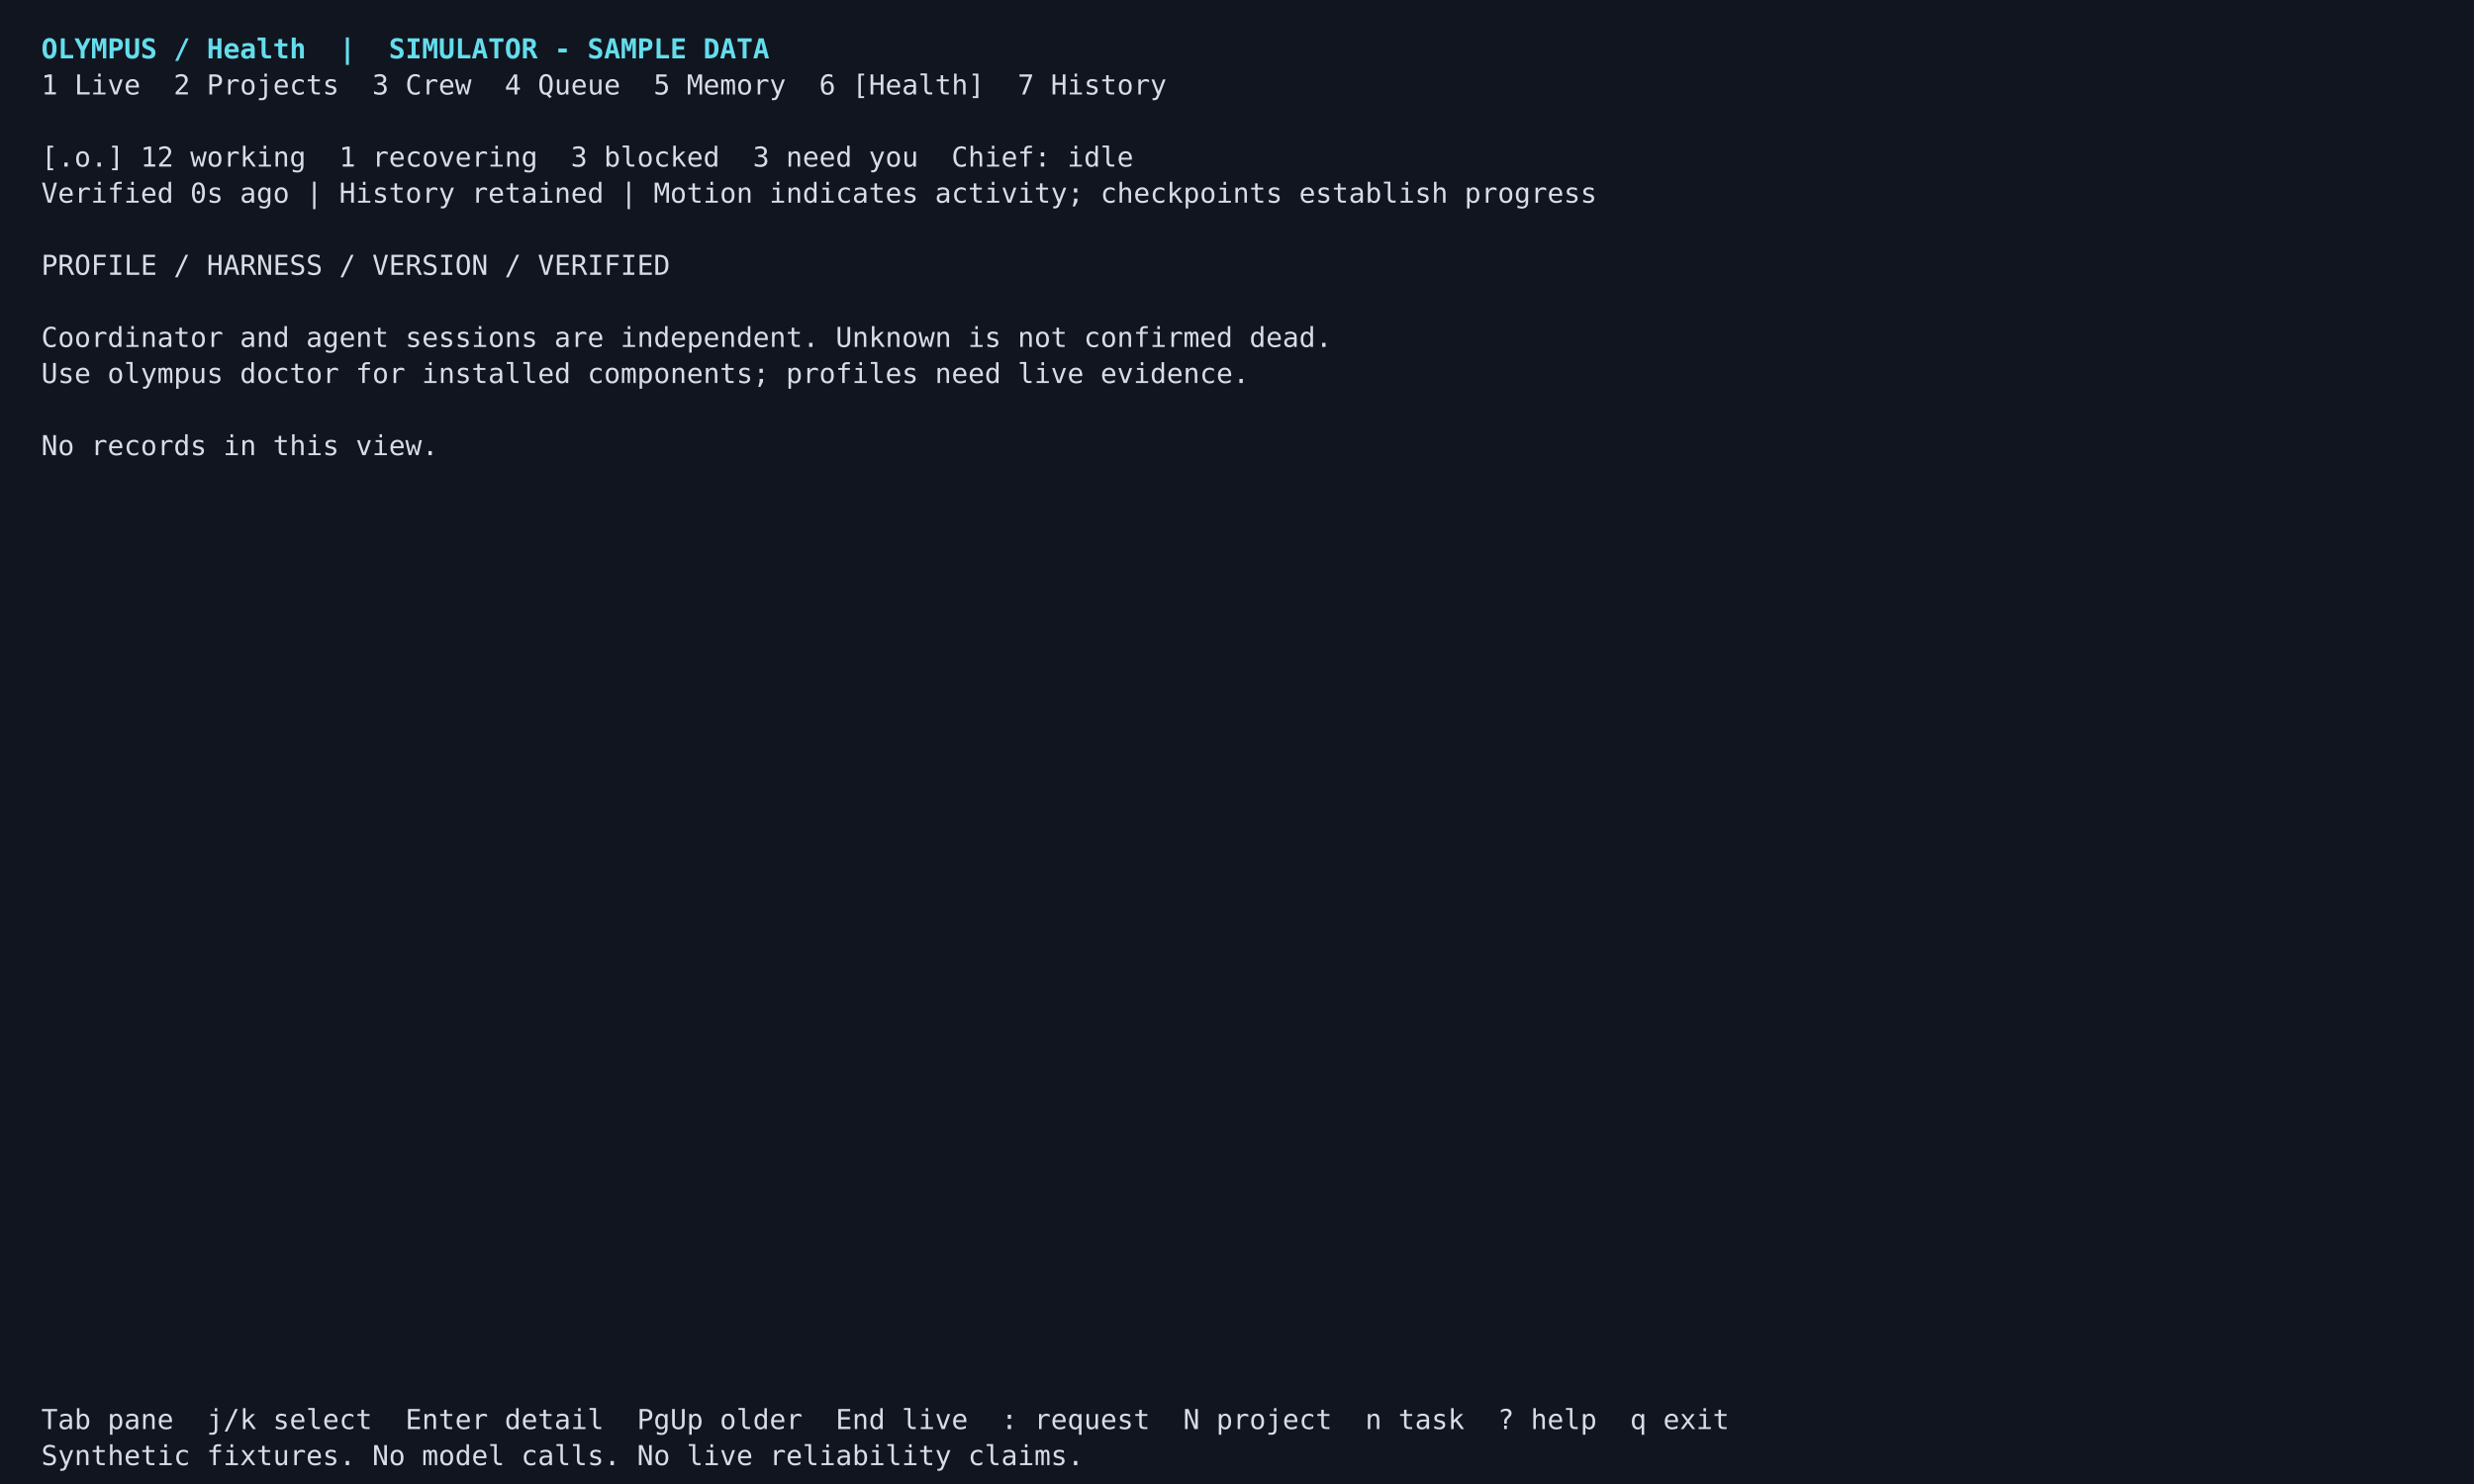
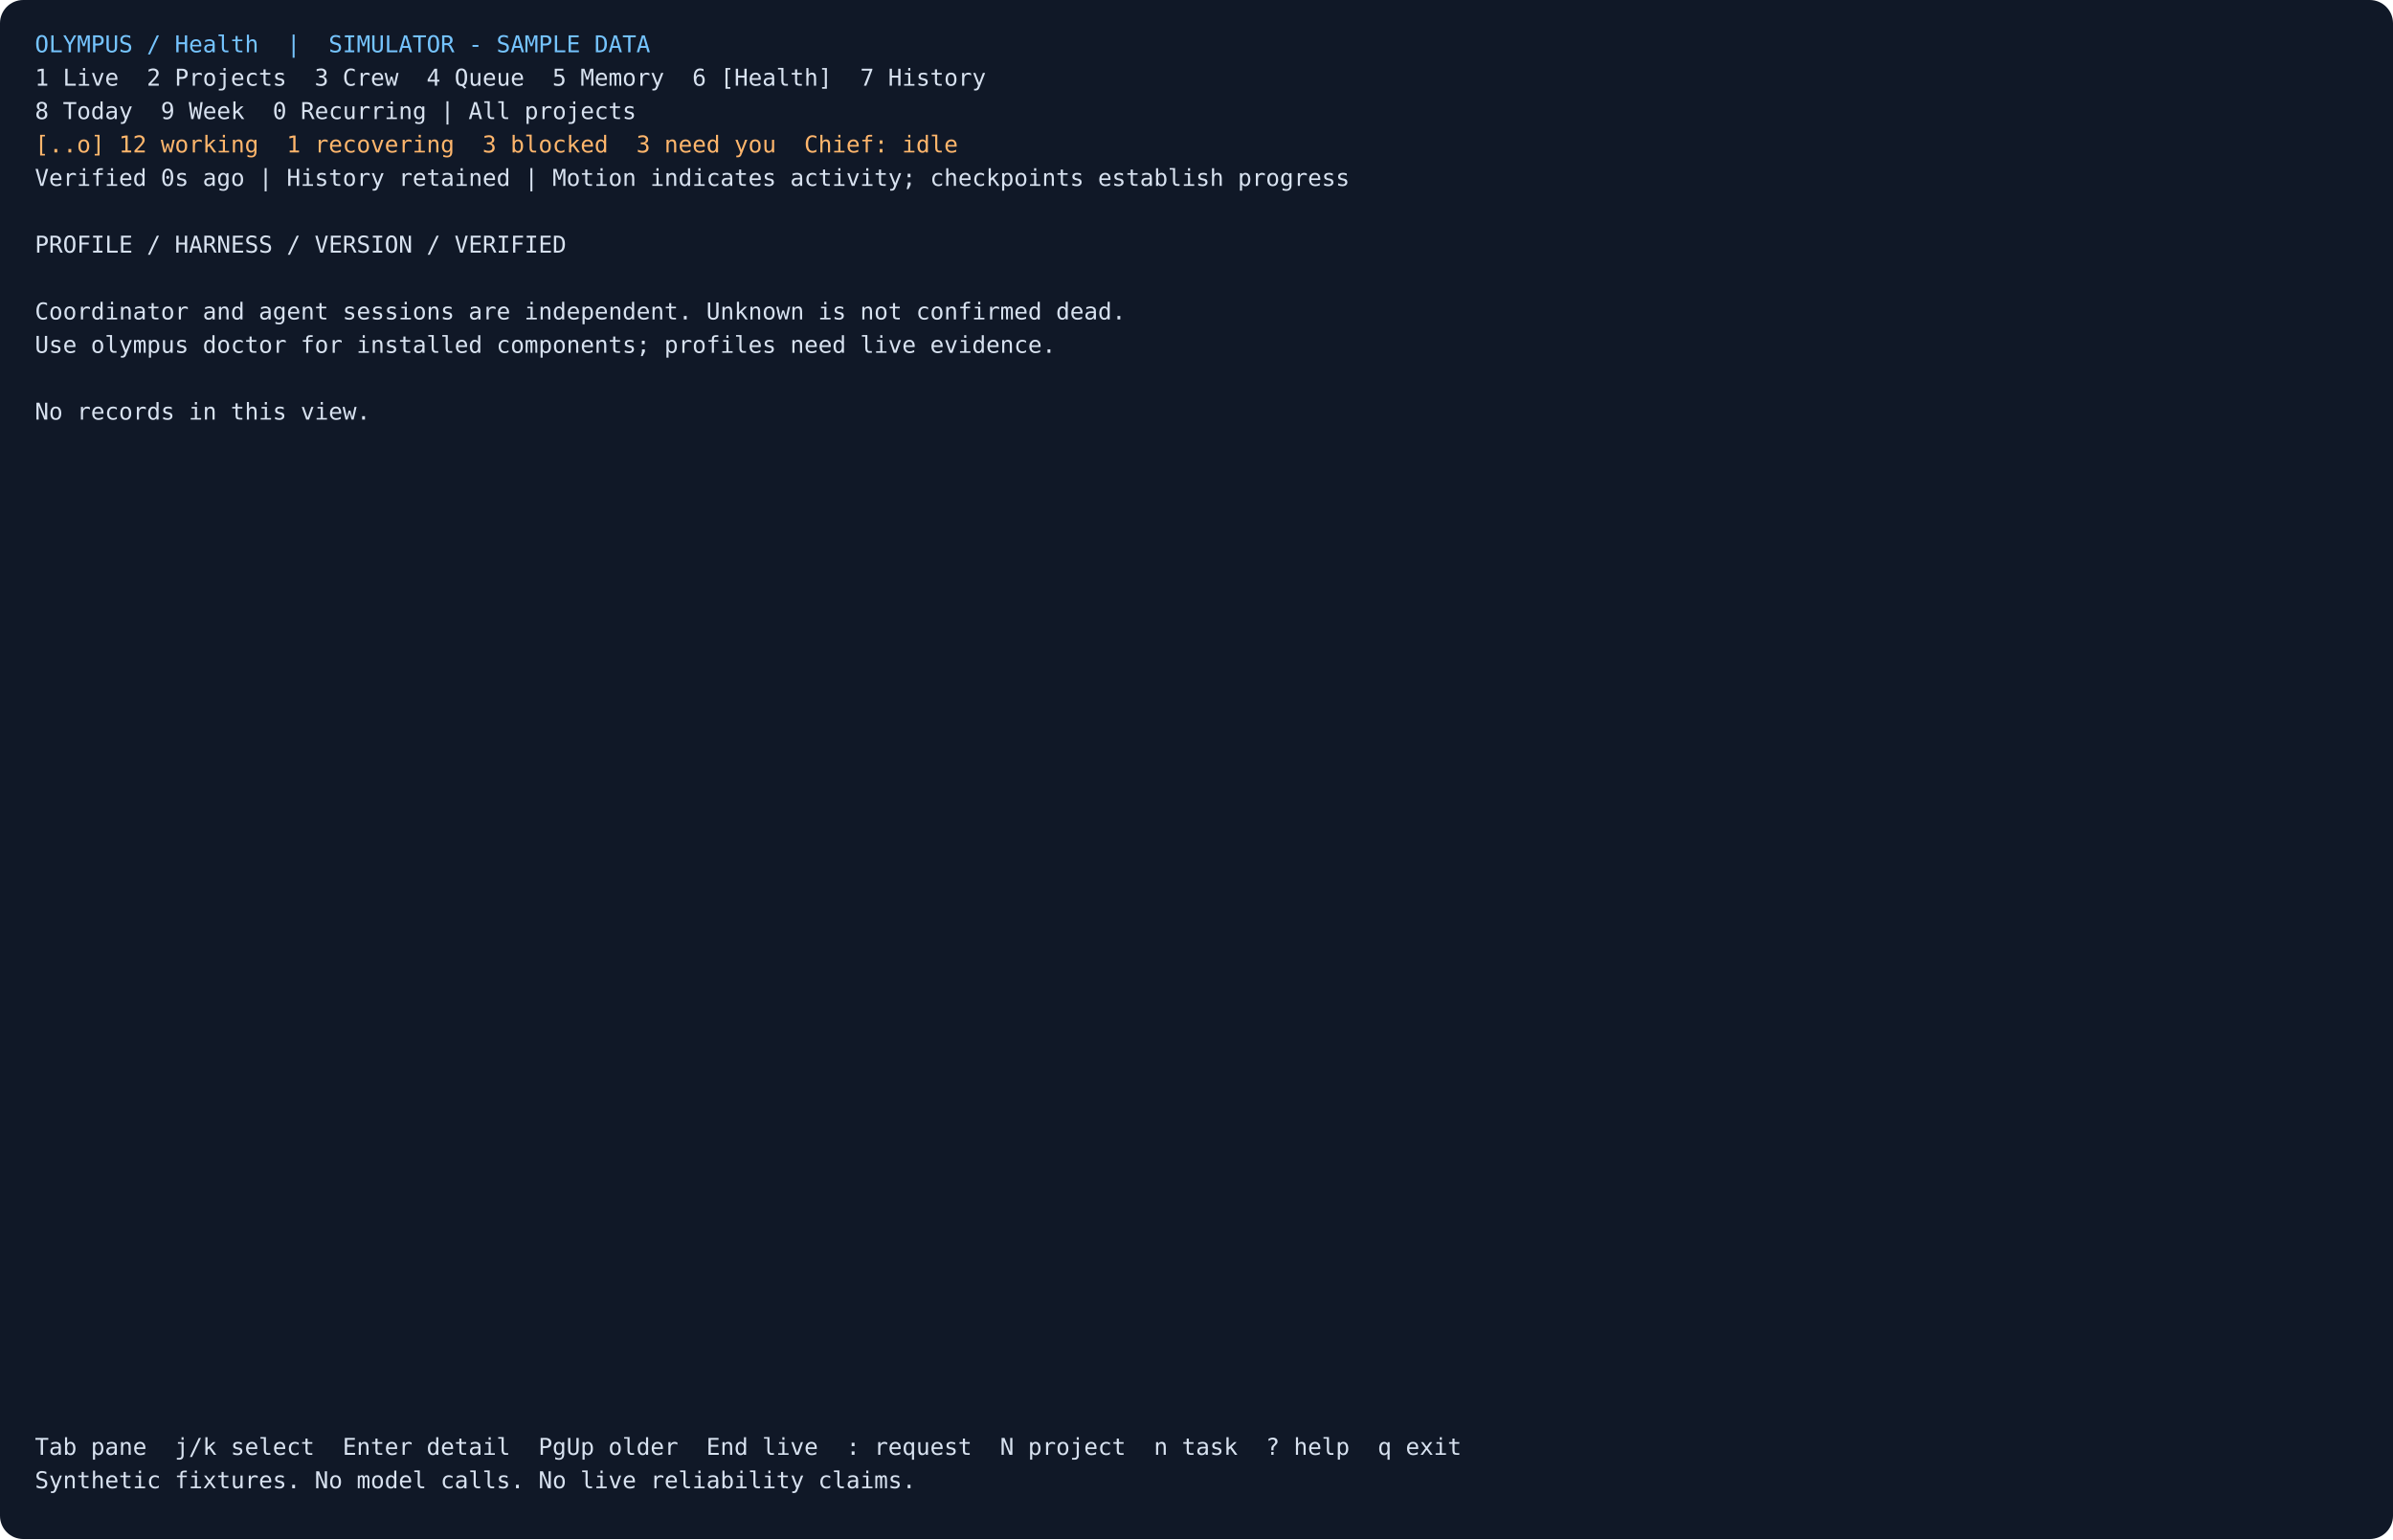
- <svg xmlns="http://www.w3.org/2000/svg" width="1440" height="864" viewBox="0 0 1440 864">
-   <rect width="1440" height="864" fill="#10151f" />
-   <g font-family="DejaVu Sans Mono,monospace" font-size="16">
-     <text x="24" y="34" fill="#64ddec" font-weight="bold" xml:space="preserve">OLYMPUS / Health  |  SIMULATOR - SAMPLE DATA                                                                                                    </text>
-     <text x="24" y="55" fill="#d7dce5" xml:space="preserve">1 Live  2 Projects  3 Crew  4 Queue  5 Memory  6 [Health]  7 History                                                                            </text>
-     <text x="24" y="76" fill="#d7dce5" xml:space="preserve" />
-     <text x="24" y="97" fill="#d7dce5" xml:space="preserve">[.o.] 12 working  1 recovering  3 blocked  3 need you  Chief: idle</text>
-     <text x="24" y="118" fill="#d7dce5" xml:space="preserve">Verified 0s ago | History retained | Motion indicates activity; checkpoints establish progress</text>
-     <text x="24" y="139" fill="#d7dce5" xml:space="preserve" />
-     <text x="24" y="160" fill="#d7dce5" xml:space="preserve">PROFILE / HARNESS / VERSION / VERIFIED</text>
-     <text x="24" y="181" fill="#d7dce5" xml:space="preserve" />
-     <text x="24" y="202" fill="#d7dce5" xml:space="preserve">Coordinator and agent sessions are independent. Unknown is not confirmed dead.</text>
-     <text x="24" y="223" fill="#d7dce5" xml:space="preserve">Use olympus doctor for installed components; profiles need live evidence.</text>
-     <text x="24" y="244" fill="#d7dce5" xml:space="preserve" />
-     <text x="24" y="265" fill="#d7dce5" xml:space="preserve">No records in this view.</text>
-     <text x="24" y="286" fill="#d7dce5" xml:space="preserve" />
-     <text x="24" y="307" fill="#d7dce5" xml:space="preserve" />
-     <text x="24" y="328" fill="#d7dce5" xml:space="preserve" />
-     <text x="24" y="349" fill="#d7dce5" xml:space="preserve" />
-     <text x="24" y="370" fill="#d7dce5" xml:space="preserve" />
-     <text x="24" y="391" fill="#d7dce5" xml:space="preserve" />
-     <text x="24" y="412" fill="#d7dce5" xml:space="preserve" />
-     <text x="24" y="433" fill="#d7dce5" xml:space="preserve" />
-     <text x="24" y="454" fill="#d7dce5" xml:space="preserve" />
-     <text x="24" y="475" fill="#d7dce5" xml:space="preserve" />
-     <text x="24" y="496" fill="#d7dce5" xml:space="preserve" />
-     <text x="24" y="517" fill="#d7dce5" xml:space="preserve" />
-     <text x="24" y="538" fill="#d7dce5" xml:space="preserve" />
-     <text x="24" y="559" fill="#d7dce5" xml:space="preserve" />
-     <text x="24" y="580" fill="#d7dce5" xml:space="preserve" />
-     <text x="24" y="601" fill="#d7dce5" xml:space="preserve" />
-     <text x="24" y="622" fill="#d7dce5" xml:space="preserve" />
-     <text x="24" y="643" fill="#d7dce5" xml:space="preserve" />
-     <text x="24" y="664" fill="#d7dce5" xml:space="preserve" />
-     <text x="24" y="685" fill="#d7dce5" xml:space="preserve" />
-     <text x="24" y="706" fill="#d7dce5" xml:space="preserve" />
-     <text x="24" y="727" fill="#d7dce5" xml:space="preserve" />
-     <text x="24" y="748" fill="#d7dce5" xml:space="preserve" />
-     <text x="24" y="769" fill="#d7dce5" xml:space="preserve" />
-     <text x="24" y="790" fill="#d7dce5" xml:space="preserve" />
-     <text x="24" y="811" fill="#d7dce5" xml:space="preserve" />
-     <text x="24" y="832" fill="#d7dce5" xml:space="preserve">Tab pane  j/k select  Enter detail  PgUp older  End live  : request  N project  n task  ? help  q exit</text>
-     <text x="24" y="853" fill="#d7dce5" xml:space="preserve">Synthetic fixtures. No model calls. No live reliability claims.</text>
+ <svg xmlns="http://www.w3.org/2000/svg" width="1648" height="1060" viewBox="0 0 1648 1060">
+   <rect width="1648" height="1060" rx="16" fill="#101827" />
+   <g font-family="DejaVu Sans Mono,monospace" font-size="16" xml:space="preserve">
+     <text x="24" y="36" fill="#75c4ff">OLYMPUS / Health  |  SIMULATOR - SAMPLE DATA                                                                                                                    </text>
+     <text x="24" y="59" fill="#d8e2f0">1 Live  2 Projects  3 Crew  4 Queue  5 Memory  6 [Health]  7 History                                                                                            </text>
+     <text x="24" y="82" fill="#d8e2f0">8 Today  9 Week  0 Recurring | All projects                                                                                                                     </text>
+     <text x="24" y="105" fill="#ffb66c">[..o] 12 working  1 recovering  3 blocked  3 need you  Chief: idle</text>
+     <text x="24" y="128" fill="#d8e2f0">Verified 0s ago | History retained | Motion indicates activity; checkpoints establish progress</text>
+     <text x="24" y="151" fill="#d8e2f0" />
+     <text x="24" y="174" fill="#d8e2f0">PROFILE / HARNESS / VERSION / VERIFIED</text>
+     <text x="24" y="197" fill="#d8e2f0" />
+     <text x="24" y="220" fill="#d8e2f0">Coordinator and agent sessions are independent. Unknown is not confirmed dead.</text>
+     <text x="24" y="243" fill="#d8e2f0">Use olympus doctor for installed components; profiles need live evidence.</text>
+     <text x="24" y="266" fill="#d8e2f0" />
+     <text x="24" y="289" fill="#d8e2f0">No records in this view.</text>
+     <text x="24" y="312" fill="#d8e2f0" />
+     <text x="24" y="335" fill="#d8e2f0" />
+     <text x="24" y="358" fill="#d8e2f0" />
+     <text x="24" y="381" fill="#d8e2f0" />
+     <text x="24" y="404" fill="#d8e2f0" />
+     <text x="24" y="427" fill="#d8e2f0" />
+     <text x="24" y="450" fill="#d8e2f0" />
+     <text x="24" y="473" fill="#d8e2f0" />
+     <text x="24" y="496" fill="#d8e2f0" />
+     <text x="24" y="519" fill="#d8e2f0" />
+     <text x="24" y="542" fill="#d8e2f0" />
+     <text x="24" y="565" fill="#d8e2f0" />
+     <text x="24" y="588" fill="#d8e2f0" />
+     <text x="24" y="611" fill="#d8e2f0" />
+     <text x="24" y="634" fill="#d8e2f0" />
+     <text x="24" y="657" fill="#d8e2f0" />
+     <text x="24" y="680" fill="#d8e2f0" />
+     <text x="24" y="703" fill="#d8e2f0" />
+     <text x="24" y="726" fill="#d8e2f0" />
+     <text x="24" y="749" fill="#d8e2f0" />
+     <text x="24" y="772" fill="#d8e2f0" />
+     <text x="24" y="795" fill="#d8e2f0" />
+     <text x="24" y="818" fill="#d8e2f0" />
+     <text x="24" y="841" fill="#d8e2f0" />
+     <text x="24" y="864" fill="#d8e2f0" />
+     <text x="24" y="887" fill="#d8e2f0" />
+     <text x="24" y="910" fill="#d8e2f0" />
+     <text x="24" y="933" fill="#d8e2f0" />
+     <text x="24" y="956" fill="#d8e2f0" />
+     <text x="24" y="979" fill="#d8e2f0" />
+     <text x="24" y="1002" fill="#d8e2f0">Tab pane  j/k select  Enter detail  PgUp older  End live  : request  N project  n task  ? help  q exit</text>
+     <text x="24" y="1025" fill="#d8e2f0">Synthetic fixtures. No model calls. No live reliability claims.</text>
  </g>
</svg>
